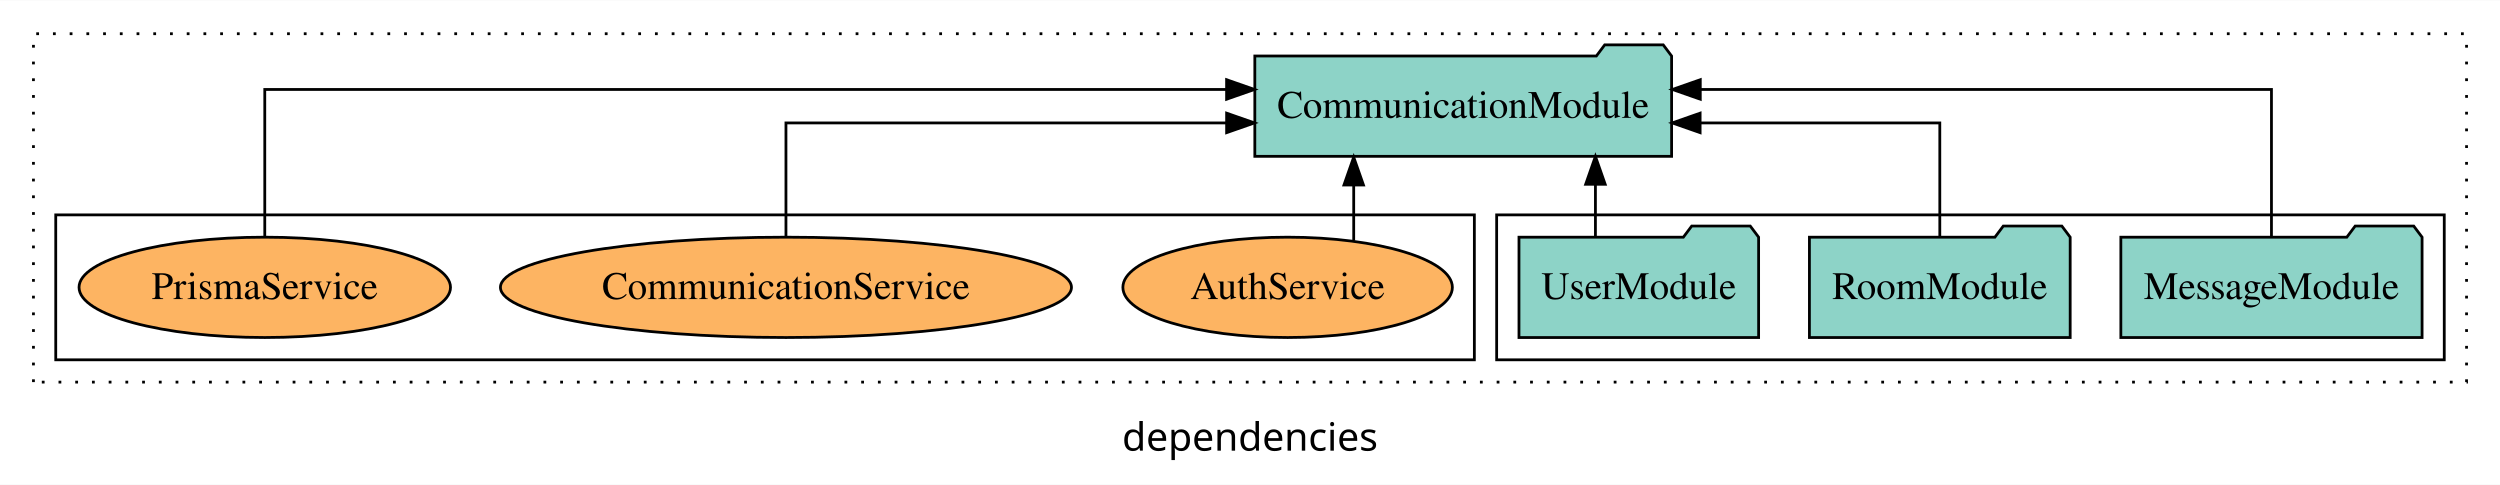
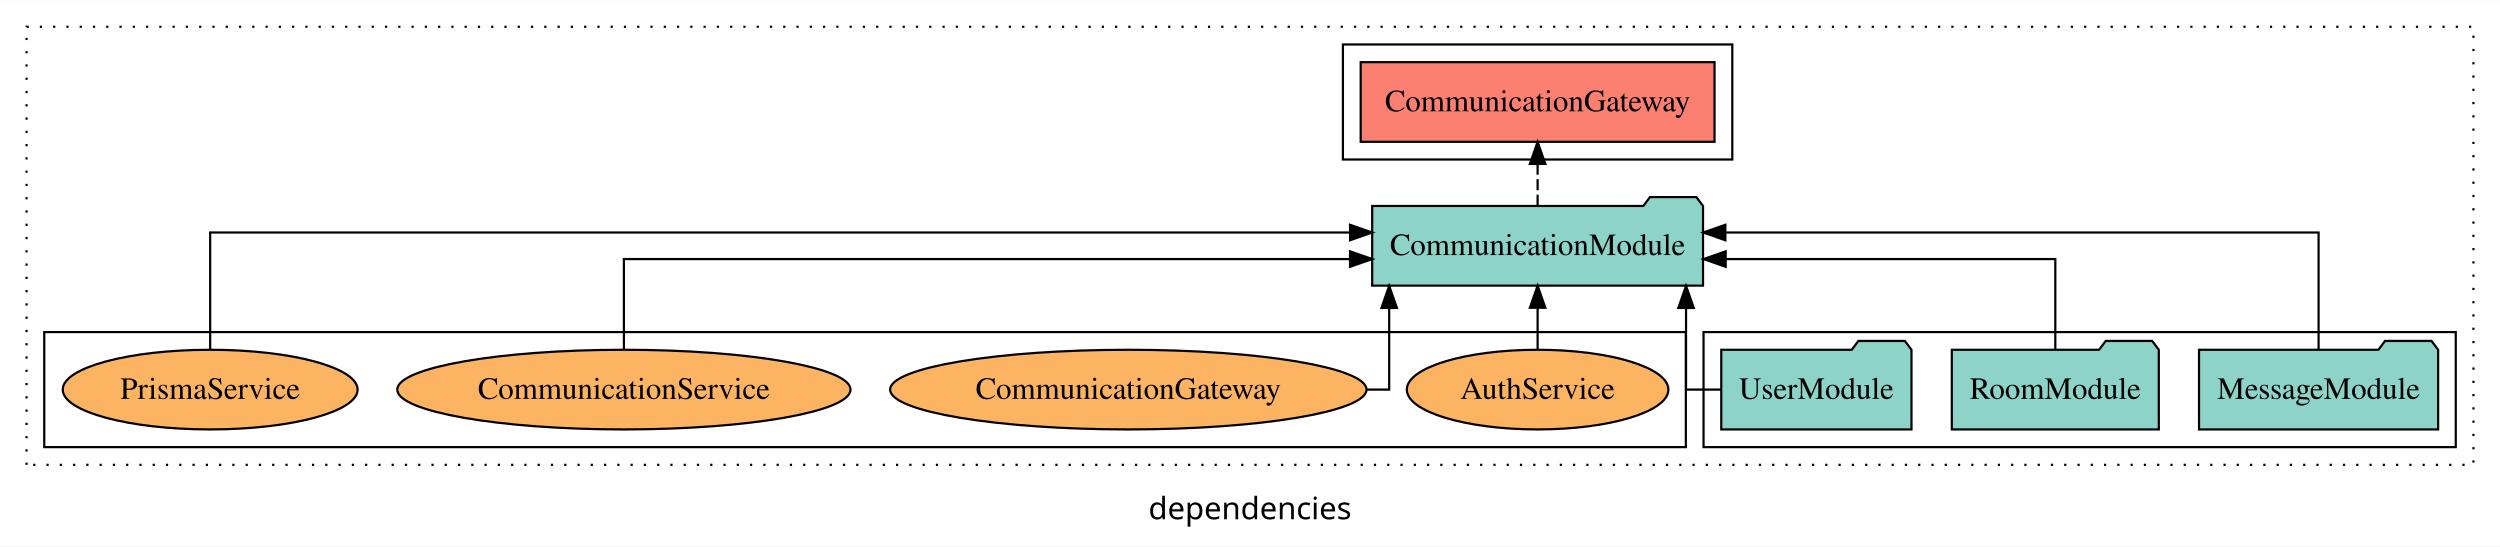
- <svg xmlns="http://www.w3.org/2000/svg" width="897pt" height="174pt" viewBox="0.00 0.00 897.00 173.80">
-   <g id="graph0" class="graph" transform="scale(1 1) rotate(0) translate(4 169.8)">
-     <polygon fill="white" stroke="transparent" points="-4,4 -4,-169.8 893,-169.8 893,4 -4,4" />
-     <text text-anchor="middle" x="444.5" y="-8.2" font-family="sans-serif" font-size="14.00">dependencies</text>
+ <svg xmlns="http://www.w3.org/2000/svg" width="1130pt" height="247pt" viewBox="0.00 0.00 1130.00 246.80">
+   <g id="graph0" class="graph" transform="scale(1 1) rotate(0) translate(4 242.8)">
+     <polygon fill="white" stroke="transparent" points="-4,4 -4,-242.8 1126,-242.8 1126,4 -4,4" />
+     <text text-anchor="middle" x="561" y="-8.2" font-family="sans-serif" font-size="14.00">dependencies</text>
    <g id="clust1" class="cluster">
-       <polygon fill="none" stroke="black" stroke-dasharray="1,5" points="8,-32.8 8,-157.8 881,-157.8 881,-32.8 8,-32.8" />
+       <polygon fill="none" stroke="black" stroke-dasharray="1,5" points="8,-32.8 8,-230.8 1114,-230.8 1114,-32.8 8,-32.8" />
    </g>
    <g id="clust3" class="cluster">
-       <polygon fill="none" stroke="black" points="533,-40.8 533,-92.8 873,-92.8 873,-40.8 533,-40.8" />
+       <polygon fill="none" stroke="black" points="766,-40.8 766,-92.8 1106,-92.8 1106,-40.8 766,-40.8" />
+     </g>
+     <g id="clust4" class="cluster">
+       <polygon fill="none" stroke="black" points="603,-170.8 603,-222.8 779,-222.8 779,-170.8 603,-170.8" />
    </g>
    <g id="clust6" class="cluster">
-       <polygon fill="none" stroke="black" points="16,-40.8 16,-92.8 525,-92.8 525,-40.8 16,-40.8" />
+       <polygon fill="none" stroke="black" points="16,-40.8 16,-92.8 758,-92.8 758,-40.8 16,-40.8" />
    </g>
    <g id="node1" class="node">
-       <polygon fill="#8dd3c7" stroke="black" points="865.04,-84.8 862.04,-88.8 841.04,-88.8 838.04,-84.8 756.96,-84.8 756.96,-48.8 865.04,-48.8 865.04,-84.8" />
-       <text text-anchor="middle" x="811" y="-62.6" font-family="Times,serif" font-size="14.00">MessageModule</text>
+       <polygon fill="#8dd3c7" stroke="black" points="1098.04,-84.8 1095.04,-88.8 1074.04,-88.8 1071.04,-84.8 989.96,-84.8 989.96,-48.8 1098.04,-48.8 1098.04,-84.8" />
+       <text text-anchor="middle" x="1044" y="-62.6" font-family="Times,serif" font-size="14.00">MessageModule</text>
    </g>
    <g id="node4" class="node">
-       <polygon fill="#8dd3c7" stroke="black" points="595.77,-149.8 592.77,-153.8 571.77,-153.8 568.77,-149.8 446.23,-149.8 446.23,-113.8 595.77,-113.8 595.77,-149.8" />
-       <text text-anchor="middle" x="521" y="-127.6" font-family="Times,serif" font-size="14.00">CommunicationModule</text>
+       <polygon fill="#8dd3c7" stroke="black" points="765.77,-149.8 762.77,-153.8 741.77,-153.8 738.77,-149.8 616.23,-149.8 616.23,-113.8 765.77,-113.8 765.77,-149.8" />
+       <text text-anchor="middle" x="691" y="-127.6" font-family="Times,serif" font-size="14.00">CommunicationModule</text>
    </g>
    <g id="edge1" class="edge">
-       <path fill="none" stroke="black" d="M811,-85.08C811,-106.12 811,-137.8 811,-137.8 811,-137.8 606.06,-137.8 606.06,-137.8" />
-       <polygon fill="black" stroke="black" points="606.06,-134.3 596.06,-137.8 606.06,-141.3 606.06,-134.3" />
+       <path fill="none" stroke="black" d="M1044,-85.08C1044,-106.12 1044,-137.8 1044,-137.8 1044,-137.8 775.86,-137.8 775.86,-137.8" />
+       <polygon fill="black" stroke="black" points="775.86,-134.3 765.86,-137.8 775.86,-141.3 775.86,-134.3" />
    </g>
    <g id="node2" class="node">
-       <polygon fill="#8dd3c7" stroke="black" points="738.78,-84.8 735.78,-88.8 714.78,-88.8 711.78,-84.8 645.22,-84.8 645.22,-48.8 738.78,-48.8 738.78,-84.8" />
-       <text text-anchor="middle" x="692" y="-62.6" font-family="Times,serif" font-size="14.00">RoomModule</text>
+       <polygon fill="#8dd3c7" stroke="black" points="971.78,-84.8 968.78,-88.8 947.78,-88.8 944.78,-84.8 878.22,-84.8 878.22,-48.8 971.78,-48.8 971.78,-84.8" />
+       <text text-anchor="middle" x="925" y="-62.6" font-family="Times,serif" font-size="14.00">RoomModule</text>
    </g>
    <g id="edge2" class="edge">
-       <path fill="none" stroke="black" d="M692,-84.82C692,-102.17 692,-125.8 692,-125.8 692,-125.8 606,-125.8 606,-125.8" />
-       <polygon fill="black" stroke="black" points="606,-122.3 596,-125.8 606,-129.3 606,-122.3" />
+       <path fill="none" stroke="black" d="M925,-84.82C925,-102.17 925,-125.8 925,-125.8 925,-125.8 776,-125.8 776,-125.8" />
+       <polygon fill="black" stroke="black" points="776,-122.3 766,-125.8 776,-129.3 776,-122.3" />
    </g>
    <g id="node3" class="node">
-       <polygon fill="#8dd3c7" stroke="black" points="626.99,-84.8 623.99,-88.8 602.99,-88.8 599.99,-84.8 541.01,-84.8 541.01,-48.8 626.99,-48.8 626.99,-84.8" />
-       <text text-anchor="middle" x="584" y="-62.6" font-family="Times,serif" font-size="14.00">UserModule</text>
+       <polygon fill="#8dd3c7" stroke="black" points="859.99,-84.8 856.99,-88.8 835.99,-88.8 832.99,-84.8 774.01,-84.8 774.01,-48.8 859.99,-48.8 859.99,-84.8" />
+       <text text-anchor="middle" x="817" y="-62.6" font-family="Times,serif" font-size="14.00">UserModule</text>
    </g>
    <g id="edge3" class="edge">
-       <path fill="none" stroke="black" d="M568.44,-84.91C568.44,-84.91 568.44,-103.79 568.44,-103.79" />
-       <polygon fill="black" stroke="black" points="564.94,-103.79 568.44,-113.79 571.94,-103.79 564.94,-103.79" />
+       <path fill="none" stroke="black" d="M773.88,-66.8C764.9,-66.8 758.09,-66.8 758.09,-66.8 758.09,-66.8 758.09,-103.69 758.09,-103.69" />
+       <polygon fill="black" stroke="black" points="754.6,-103.69 758.09,-113.69 761.6,-103.69 754.6,-103.69" />
    </g>
    <g id="node5" class="node">
-       <ellipse fill="#fdb462" stroke="black" cx="458" cy="-66.8" rx="59.11" ry="18" />
-       <text text-anchor="middle" x="458" y="-62.6" font-family="Times,serif" font-size="14.00">AuthService</text>
+       <polygon fill="#fb8072" stroke="black" points="770.97,-214.8 611.03,-214.8 611.03,-178.8 770.97,-178.8 770.97,-214.8" />
+       <text text-anchor="middle" x="691" y="-192.6" font-family="Times,serif" font-size="14.00">CommunicationGateway </text>
    </g>
    <g id="edge4" class="edge">
-       <path fill="none" stroke="black" d="M481.71,-83.54C481.71,-83.54 481.71,-103.52 481.71,-103.52" />
-       <polygon fill="black" stroke="black" points="478.21,-103.52 481.71,-113.52 485.21,-103.52 478.21,-103.52" />
+       <path fill="none" stroke="black" stroke-dasharray="5,2" d="M691,-149.91C691,-149.91 691,-168.79 691,-168.79" />
+       <polygon fill="black" stroke="black" points="687.5,-168.79 691,-178.79 694.5,-168.79 687.5,-168.79" />
    </g>
    <g id="node6" class="node">
+       <ellipse fill="#fdb462" stroke="black" cx="691" cy="-66.8" rx="59.11" ry="18" />
+       <text text-anchor="middle" x="691" y="-62.6" font-family="Times,serif" font-size="14.00">AuthService</text>
+     </g>
+     <g id="edge5" class="edge">
+       <path fill="none" stroke="black" d="M691,-84.91C691,-84.91 691,-103.79 691,-103.79" />
+       <polygon fill="black" stroke="black" points="687.5,-103.79 691,-113.79 694.5,-103.79 687.5,-103.79" />
+     </g>
+     <g id="node7" class="node">
+       <ellipse fill="#fdb462" stroke="black" cx="506" cy="-66.8" rx="107.66" ry="18" />
+       <text text-anchor="middle" x="506" y="-62.6" font-family="Times,serif" font-size="14.00">CommunicationGateway</text>
+     </g>
+     <g id="edge6" class="edge">
+       <path fill="none" stroke="black" d="M613.85,-66.8C620.1,-66.8 623.91,-66.8 623.91,-66.8 623.91,-66.8 623.91,-103.69 623.91,-103.69" />
+       <polygon fill="black" stroke="black" points="620.41,-103.69 623.91,-113.69 627.41,-103.69 620.41,-103.69" />
+     </g>
+     <g id="node8" class="node">
      <ellipse fill="#fdb462" stroke="black" cx="278" cy="-66.8" rx="102.44" ry="18" />
      <text text-anchor="middle" x="278" y="-62.6" font-family="Times,serif" font-size="14.00">CommunicationService</text>
    </g>
-     <g id="edge5" class="edge">
-       <path fill="none" stroke="black" d="M278,-84.82C278,-102.17 278,-125.8 278,-125.8 278,-125.8 436.11,-125.8 436.11,-125.8" />
-       <polygon fill="black" stroke="black" points="436.11,-129.3 446.11,-125.8 436.11,-122.3 436.11,-129.3" />
+     <g id="edge7" class="edge">
+       <path fill="none" stroke="black" d="M278,-84.82C278,-102.17 278,-125.8 278,-125.8 278,-125.8 606.21,-125.8 606.21,-125.8" />
+       <polygon fill="black" stroke="black" points="606.21,-129.3 616.21,-125.8 606.21,-122.3 606.21,-129.3" />
    </g>
-     <g id="node7" class="node">
+     <g id="node9" class="node">
      <ellipse fill="#fdb462" stroke="black" cx="91" cy="-66.8" rx="66.64" ry="18" />
      <text text-anchor="middle" x="91" y="-62.6" font-family="Times,serif" font-size="14.00">PrismaService</text>
    </g>
-     <g id="edge6" class="edge">
-       <path fill="none" stroke="black" d="M91,-85.08C91,-106.12 91,-137.8 91,-137.8 91,-137.8 436.1,-137.8 436.1,-137.8" />
-       <polygon fill="black" stroke="black" points="436.1,-141.3 446.1,-137.8 436.1,-134.3 436.1,-141.3" />
+     <g id="edge8" class="edge">
+       <path fill="none" stroke="black" d="M91,-85.08C91,-106.12 91,-137.8 91,-137.8 91,-137.8 606.22,-137.8 606.22,-137.8" />
+       <polygon fill="black" stroke="black" points="606.22,-141.3 616.22,-137.8 606.22,-134.3 606.22,-141.3" />
    </g>
  </g>
</svg>
